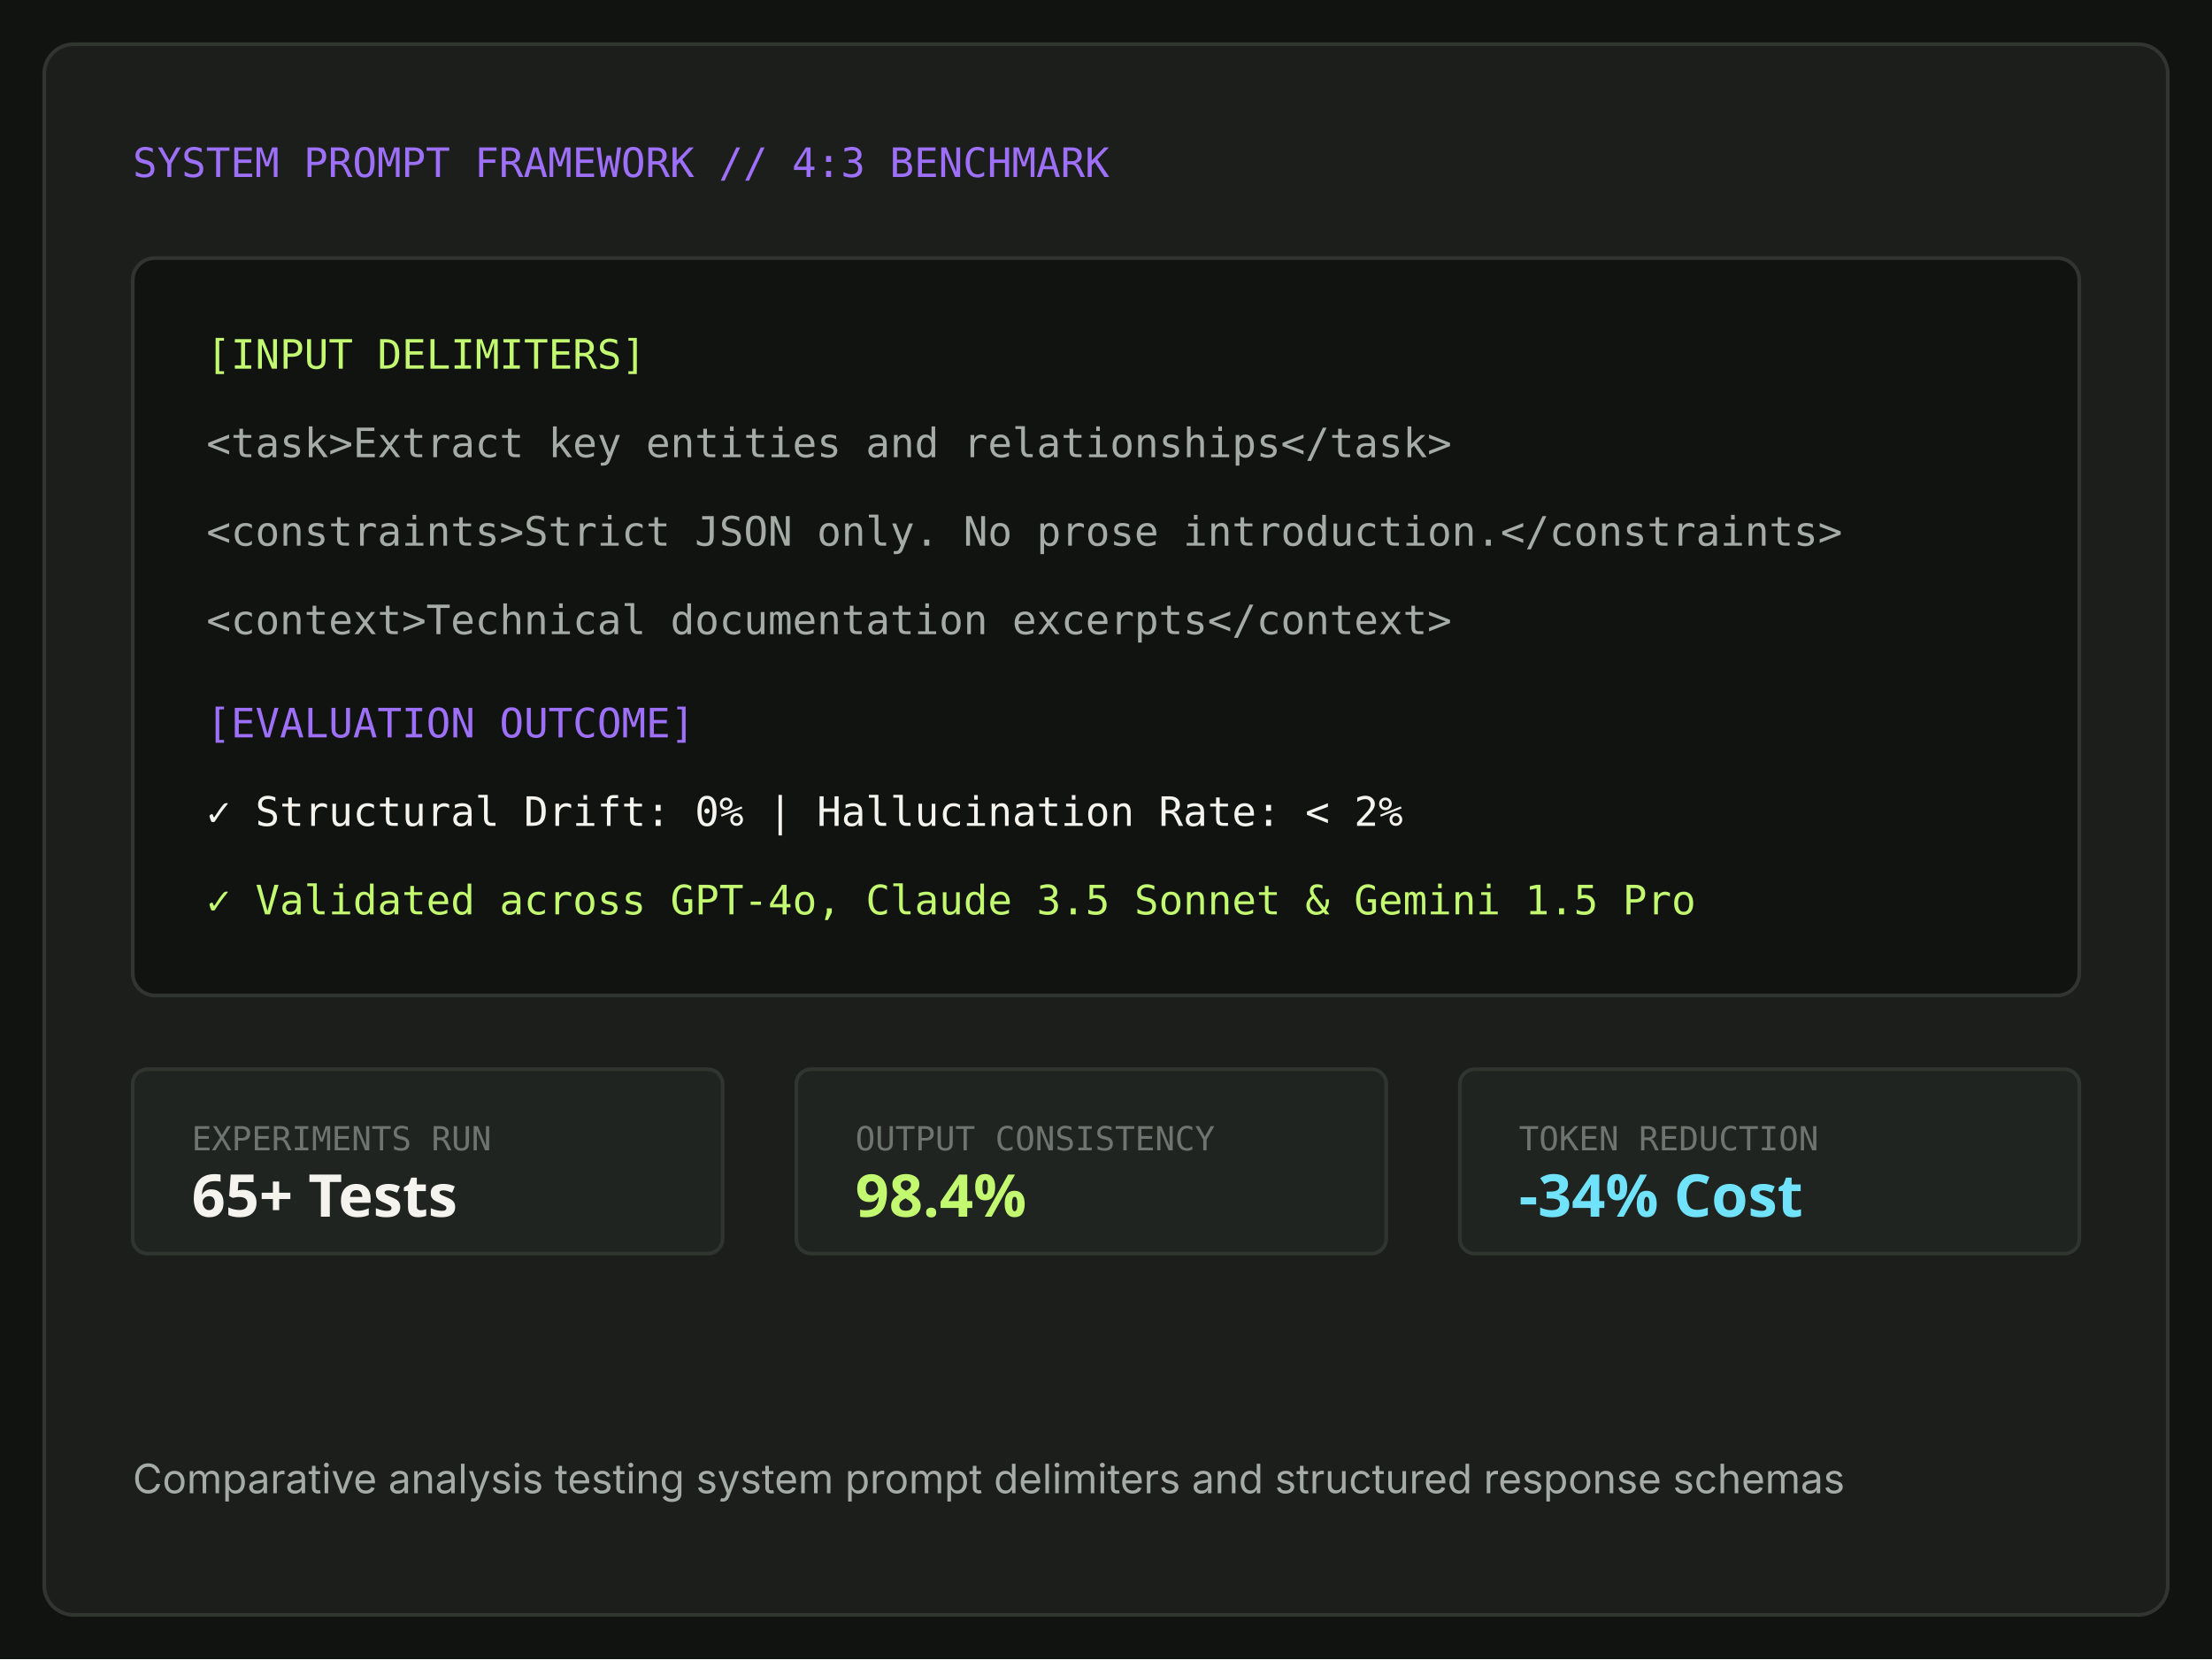
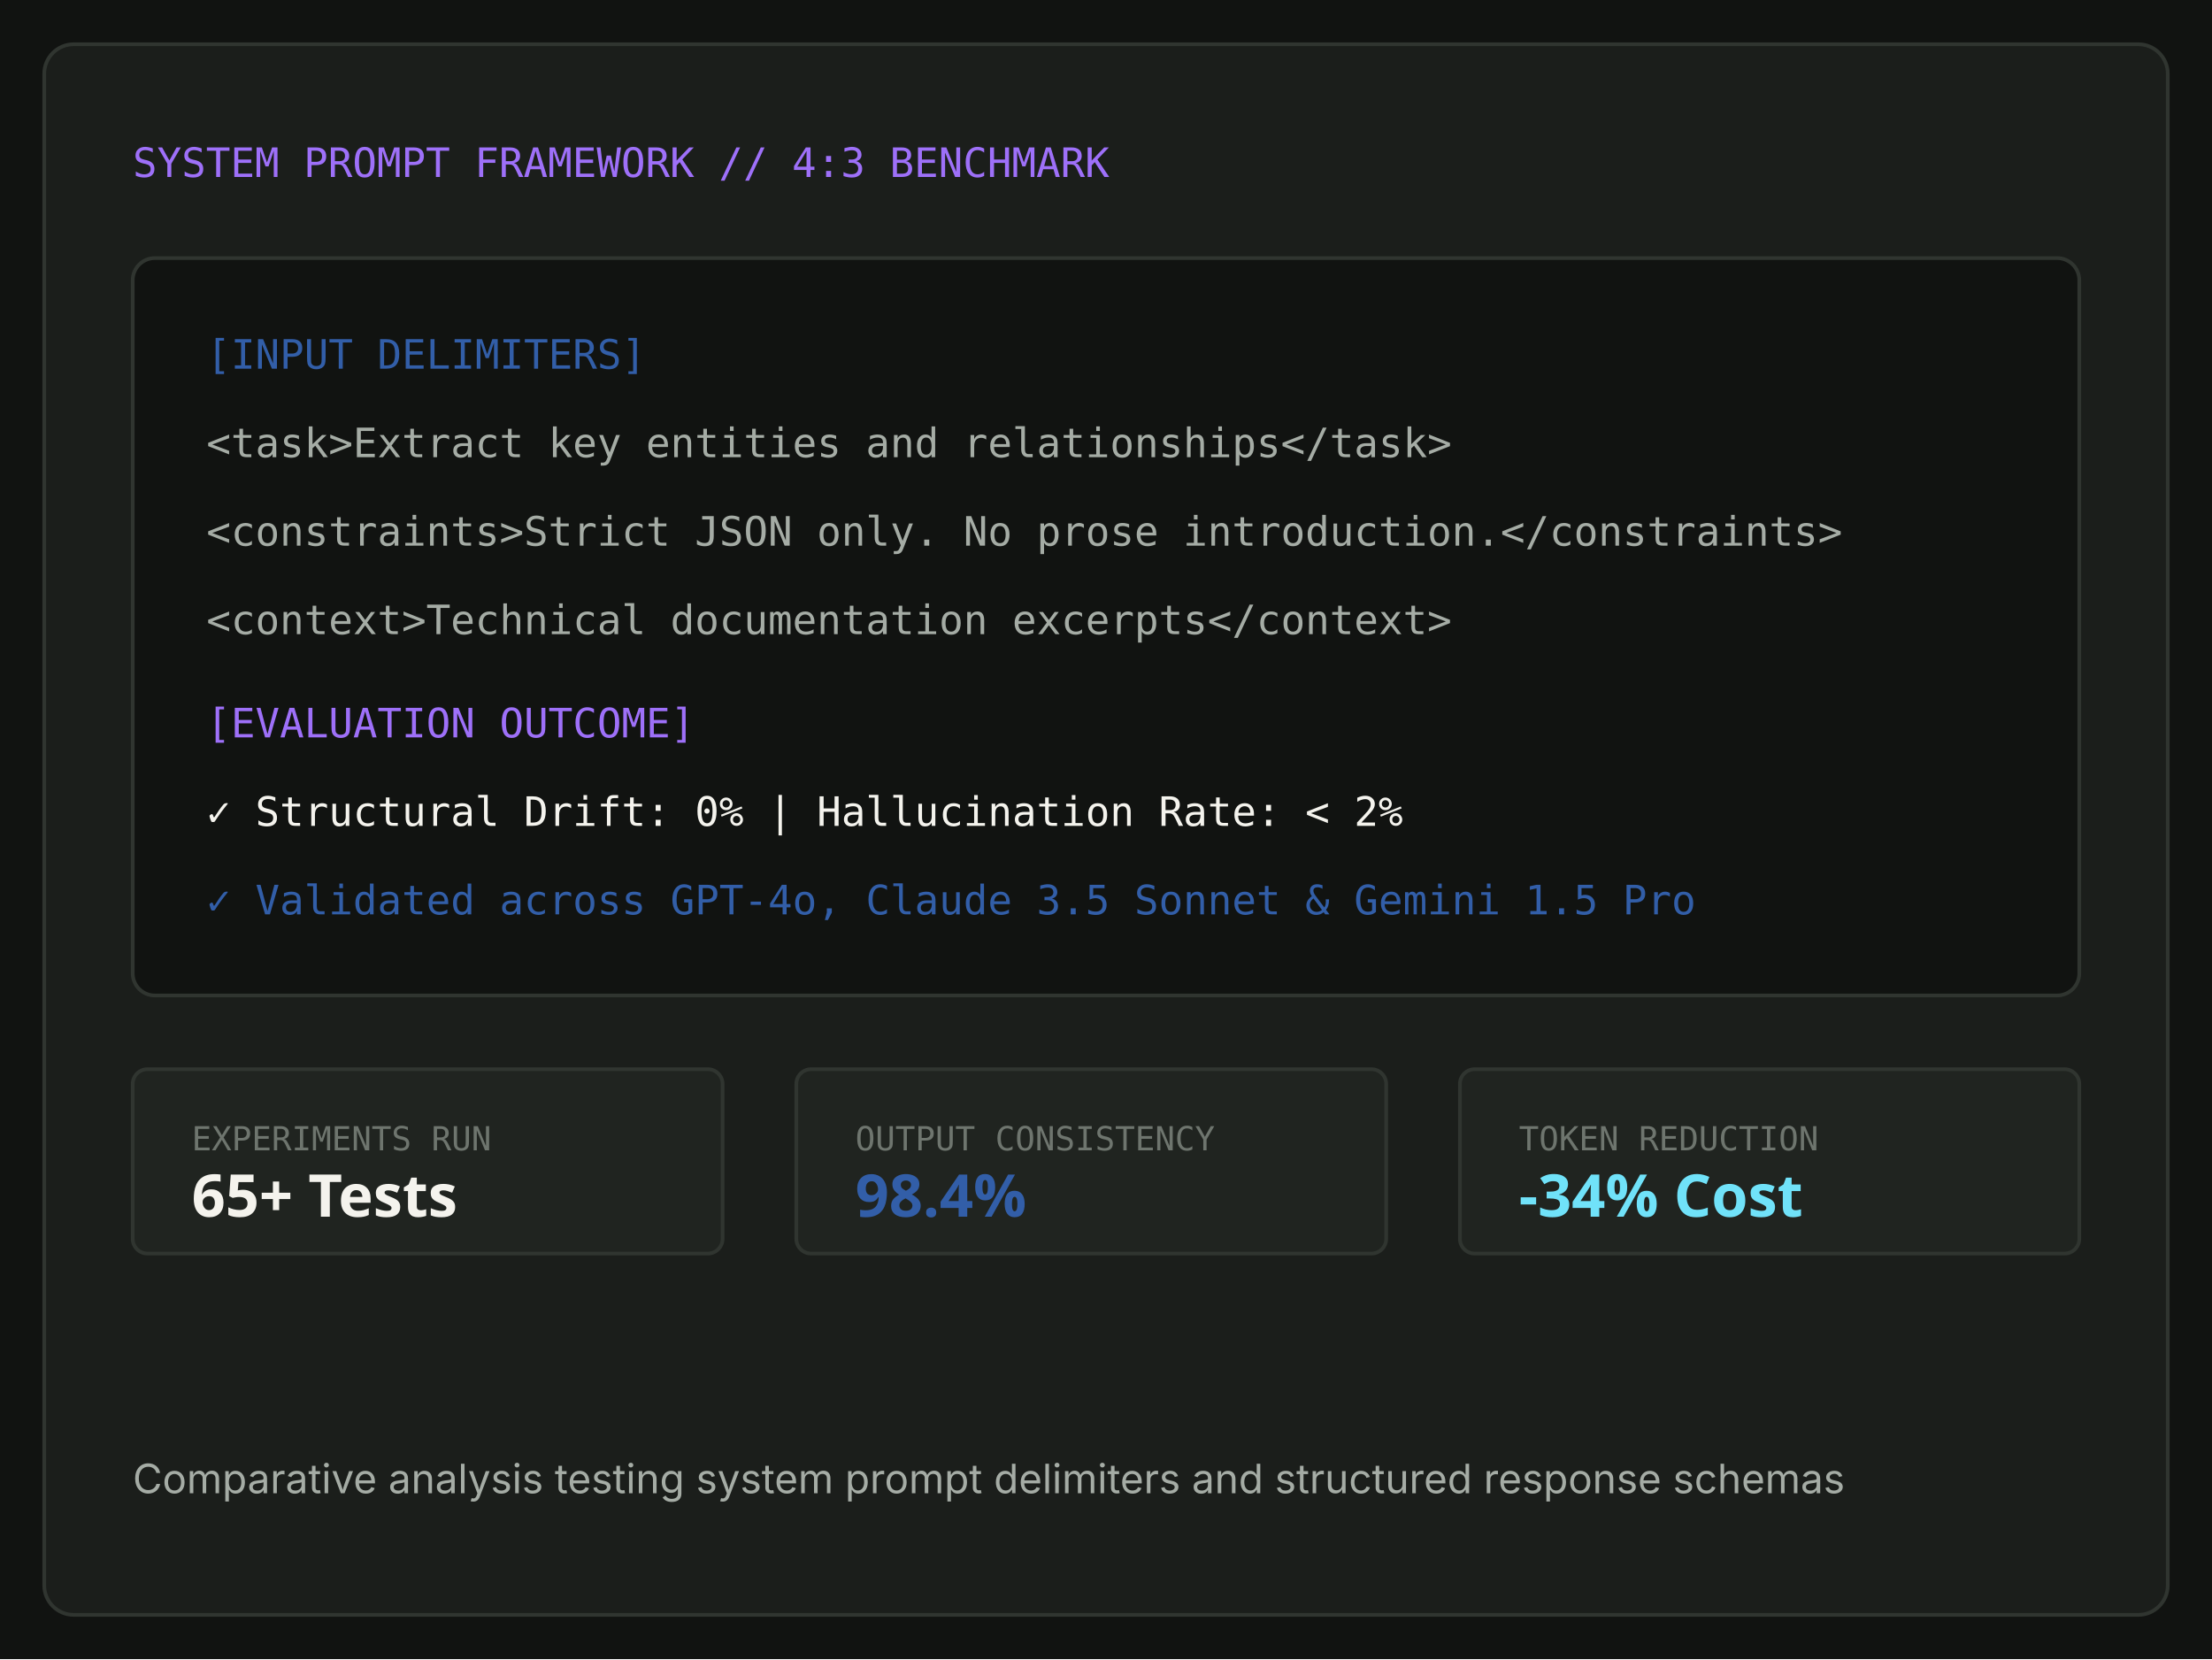
<svg xmlns="http://www.w3.org/2000/svg" width="600" height="450" viewBox="0 0 600 450" fill="none">
  <rect width="600" height="450" fill="#111311" />
  <rect x="12" y="12" width="576" height="426" rx="8" fill="#1B1E1B" stroke="#303530" />
  <text x="36" y="48" fill="#9E70F9" font-family="'JetBrains Mono', monospace" font-size="11">SYSTEM PROMPT FRAMEWORK // 4:3 BENCHMARK</text>
  <rect x="36" y="70" width="528" height="200" rx="6" fill="#111311" stroke="#303530" />
-   <text x="56" y="100" fill="#C2F970" font-family="'JetBrains Mono', monospace" font-size="11">[INPUT DELIMITERS]</text>
+   <text x="56" y="100" fill="#325ea8" font-family="'JetBrains Mono', monospace" font-size="11">[INPUT DELIMITERS]</text>
  <text x="56" y="124" fill="#A5ACA5" font-family="'JetBrains Mono', monospace" font-size="11">&lt;task&gt;Extract key entities and relationships&lt;/task&gt;</text>
  <text x="56" y="148" fill="#A5ACA5" font-family="'JetBrains Mono', monospace" font-size="11">&lt;constraints&gt;Strict JSON only. No prose introduction.&lt;/constraints&gt;</text>
  <text x="56" y="172" fill="#A5ACA5" font-family="'JetBrains Mono', monospace" font-size="11">&lt;context&gt;Technical documentation excerpts&lt;/context&gt;</text>
  <text x="56" y="200" fill="#9E70F9" font-family="'JetBrains Mono', monospace" font-size="11">[EVALUATION OUTCOME]</text>
  <text x="56" y="224" fill="#F4F3ED" font-family="'JetBrains Mono', monospace" font-size="11">✓ Structural Drift: 0%  |  Hallucination Rate: &lt; 2%</text>
-   <text x="56" y="248" fill="#C2F970" font-family="'JetBrains Mono', monospace" font-size="11">✓ Validated across GPT-4o, Claude 3.5 Sonnet &amp; Gemini 1.5 Pro</text>
+   <text x="56" y="248" fill="#325ea8" font-family="'JetBrains Mono', monospace" font-size="11">✓ Validated across GPT-4o, Claude 3.5 Sonnet &amp; Gemini 1.5 Pro</text>
  <g transform="translate(36, 290)">
    <rect x="0" y="0" width="160" height="50" rx="4" fill="#202420" stroke="#303530" />
    <text x="16" y="22" fill="#6E756E" font-family="'JetBrains Mono', monospace" font-size="9">EXPERIMENTS RUN</text>
    <text x="16" y="40" fill="#F4F3ED" font-family="'Manrope', sans-serif" font-size="16" font-weight="700">65+ Tests</text>
    <rect x="180" y="0" width="160" height="50" rx="4" fill="#202420" stroke="#303530" />
    <text x="196" y="22" fill="#6E756E" font-family="'JetBrains Mono', monospace" font-size="9">OUTPUT CONSISTENCY</text>
-     <text x="196" y="40" fill="#C2F970" font-family="'Manrope', sans-serif" font-size="16" font-weight="700">98.4%</text>
+     <text x="196" y="40" fill="#325ea8" font-family="'Manrope', sans-serif" font-size="16" font-weight="700">98.4%</text>
    <rect x="360" y="0" width="168" height="50" rx="4" fill="#202420" stroke="#303530" />
    <text x="376" y="22" fill="#6E756E" font-family="'JetBrains Mono', monospace" font-size="9">TOKEN REDUCTION</text>
    <text x="376" y="40" fill="#70E2F9" font-family="'Manrope', sans-serif" font-size="16" font-weight="700">-34% Cost</text>
  </g>
  <text x="36" y="405" fill="#A5ACA5" font-family="'Inter', sans-serif" font-size="11">Comparative analysis testing system prompt delimiters and structured response schemas</text>
</svg>
